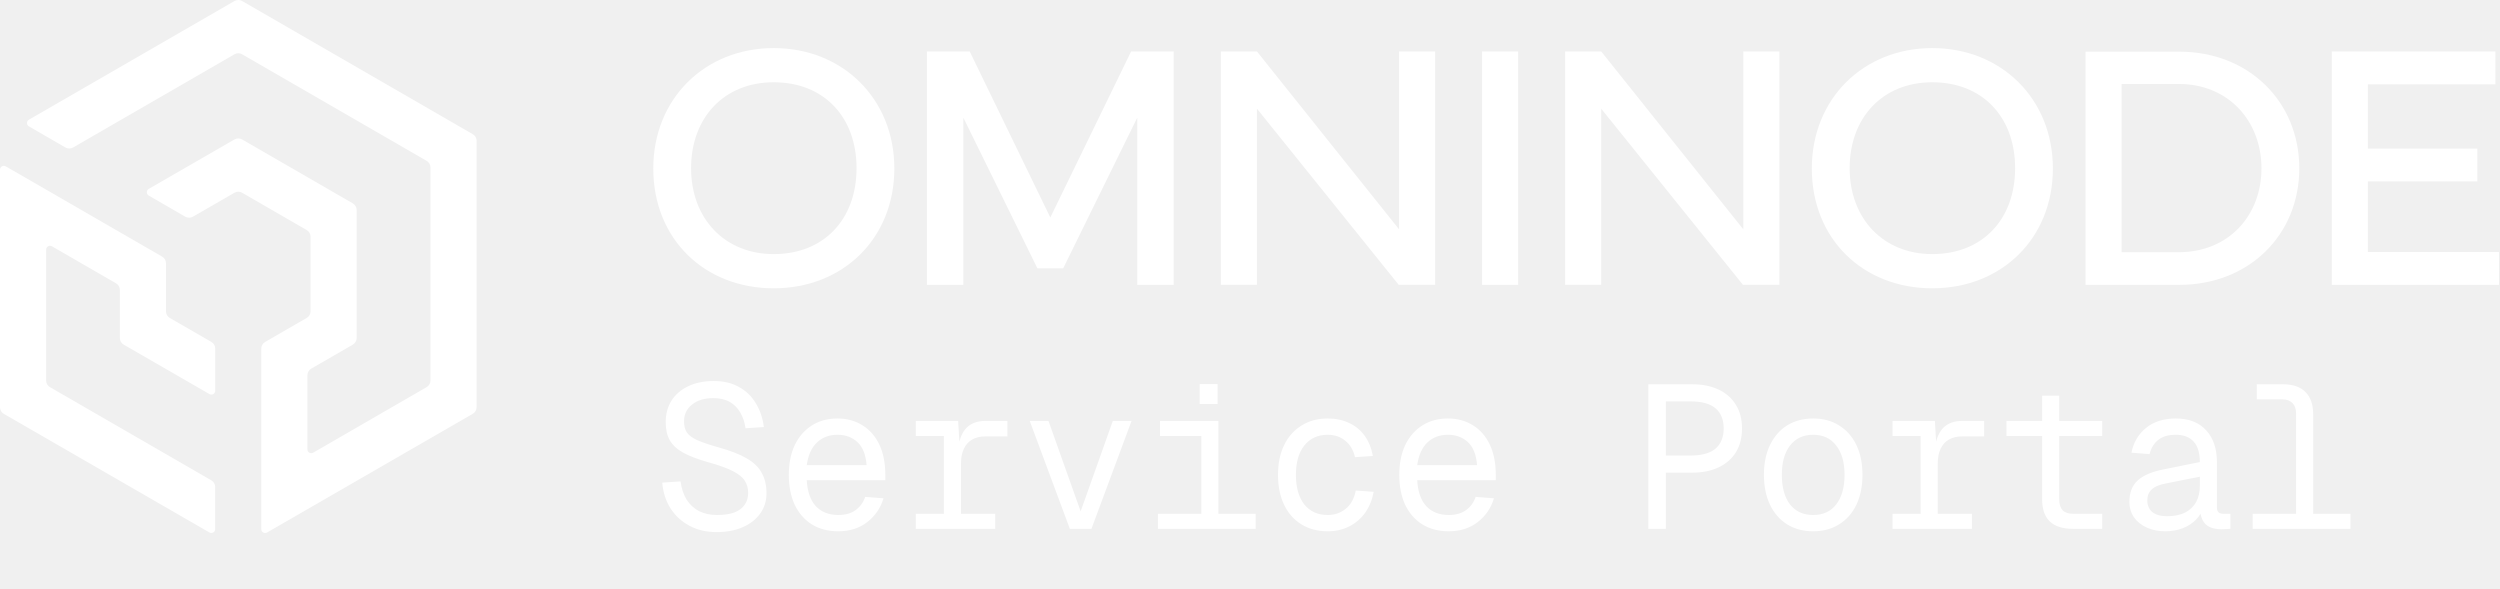
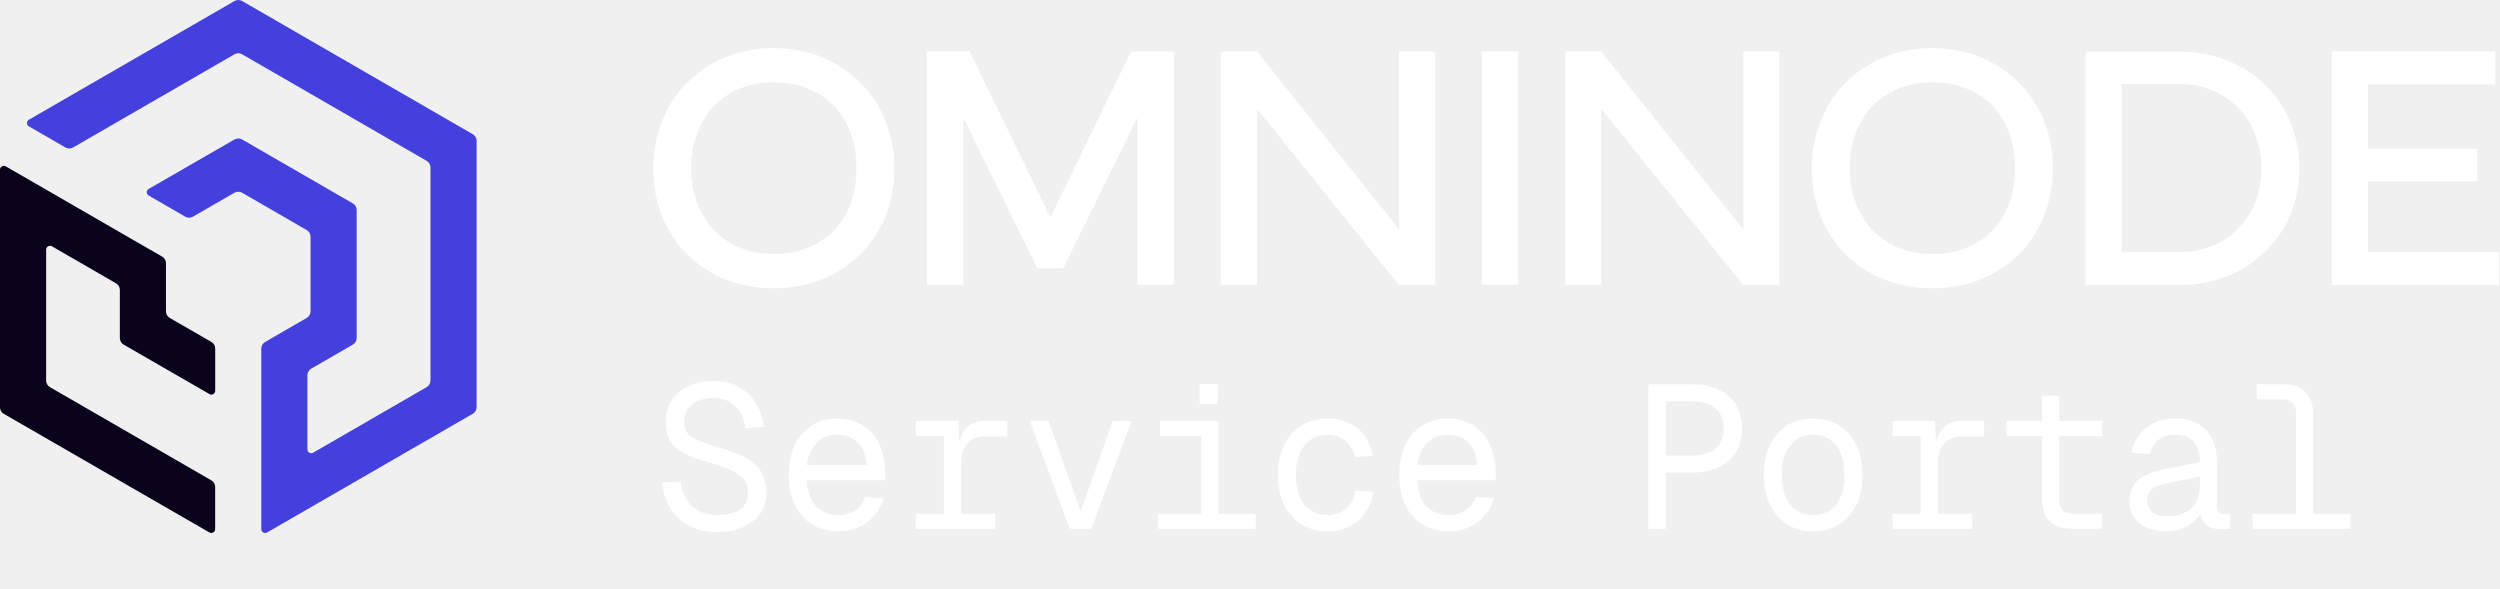
<svg xmlns="http://www.w3.org/2000/svg" viewBox="0 0 884 208" fill="none">
  <path d="M253.392 188.152C249.792 188.152 246.6 187.408 243.816 185.92C241.032 184.432 238.8 182.392 237.12 179.8C235.44 177.16 234.456 174.112 234.168 170.656L240.648 170.224C240.984 172.768 241.704 174.928 242.808 176.704C243.96 178.48 245.424 179.824 247.2 180.736C249.024 181.648 251.136 182.104 253.536 182.104C255.936 182.104 257.952 181.816 259.584 181.24C261.216 180.616 262.44 179.728 263.256 178.576C264.12 177.376 264.552 175.96 264.552 174.328C264.552 172.696 264.168 171.28 263.4 170.08C262.68 168.832 261.288 167.68 259.224 166.624C257.208 165.568 254.208 164.488 250.224 163.384C246.672 162.376 243.792 161.272 241.584 160.072C239.424 158.872 237.84 157.408 236.832 155.68C235.872 153.952 235.392 151.816 235.392 149.272C235.392 146.392 236.064 143.872 237.408 141.712C238.8 139.504 240.768 137.8 243.312 136.6C245.856 135.352 248.88 134.728 252.384 134.728C255.888 134.728 258.888 135.448 261.384 136.888C263.88 138.28 265.848 140.2 267.288 142.648C268.776 145.096 269.712 147.88 270.096 151L263.616 151.432C263.328 149.368 262.728 147.544 261.816 145.96C260.904 144.328 259.656 143.056 258.072 142.144C256.488 141.232 254.544 140.776 252.24 140.776C249.072 140.776 246.552 141.544 244.68 143.08C242.808 144.568 241.872 146.536 241.872 148.984C241.872 150.568 242.208 151.888 242.88 152.944C243.6 153.952 244.848 154.864 246.624 155.68C248.4 156.448 250.896 157.288 254.112 158.2C258.288 159.352 261.6 160.648 264.048 162.088C266.544 163.528 268.32 165.256 269.376 167.272C270.48 169.24 271.032 171.64 271.032 174.472C271.032 177.16 270.288 179.536 268.8 181.6C267.312 183.664 265.248 185.272 262.608 186.424C259.968 187.576 256.896 188.152 253.392 188.152ZM296.42 187.864C292.82 187.864 289.7 187.048 287.06 185.416C284.468 183.784 282.452 181.48 281.012 178.504C279.62 175.48 278.924 171.952 278.924 167.92C278.924 163.888 279.62 160.384 281.012 157.408C282.452 154.432 284.444 152.128 286.988 150.496C289.58 148.816 292.628 147.976 296.132 147.976C299.444 147.976 302.372 148.768 304.916 150.352C307.46 151.888 309.452 154.144 310.892 157.12C312.332 160.096 313.052 163.72 313.052 167.992V169.792H285.26C285.5 173.872 286.58 176.944 288.5 179.008C290.468 181.072 293.108 182.104 296.42 182.104C298.916 182.104 300.956 181.528 302.54 180.376C304.172 179.176 305.3 177.616 305.924 175.696L312.404 176.2C311.396 179.608 309.476 182.416 306.644 184.624C303.86 186.784 300.452 187.864 296.42 187.864ZM285.26 164.464H306.428C306.14 160.768 305.06 158.056 303.188 156.328C301.316 154.6 298.964 153.736 296.132 153.736C293.204 153.736 290.78 154.648 288.86 156.472C286.988 158.248 285.788 160.912 285.26 164.464ZM333.76 187V148.84H338.8L339.376 158.488L338.8 158.344C339.28 155.08 340.312 152.68 341.896 151.144C343.528 149.608 345.688 148.84 348.376 148.84H356.224V154.312H348.448C346.576 154.312 344.992 154.696 343.696 155.464C342.448 156.184 341.488 157.264 340.816 158.704C340.144 160.096 339.808 161.848 339.808 163.96V187H333.76ZM323.824 187V181.672H351.904V187H323.824ZM323.824 154.168V148.84H337.072V154.168H323.824ZM378.3 187L364.116 148.84H370.74L382.116 180.808L393.492 148.84H400.116L385.932 187H378.3ZM424.784 187V148.84H430.832V187H424.784ZM409.448 187V181.672H444.008V187H409.448ZM410.168 154.168V148.84H430.832V154.168H410.168ZM424.208 142.864V135.808H430.544V142.864H424.208ZM469.467 187.864C465.915 187.864 462.819 187.048 460.179 185.416C457.539 183.784 455.499 181.48 454.059 178.504C452.619 175.48 451.899 171.952 451.899 167.92C451.899 163.888 452.619 160.384 454.059 157.408C455.499 154.432 457.539 152.128 460.179 150.496C462.819 148.816 465.915 147.976 469.467 147.976C472.299 147.976 474.819 148.504 477.027 149.56C479.235 150.568 481.059 152.056 482.499 154.024C483.939 155.992 484.923 158.392 485.451 161.224L479.115 161.656C478.539 159.112 477.387 157.168 475.659 155.824C473.979 154.432 471.915 153.736 469.467 153.736C465.963 153.736 463.203 155.008 461.187 157.552C459.219 160.048 458.235 163.504 458.235 167.92C458.235 172.336 459.219 175.816 461.187 178.36C463.203 180.856 465.963 182.104 469.467 182.104C471.915 182.104 474.027 181.384 475.803 179.944C477.627 178.504 478.827 176.344 479.403 173.464L485.739 173.896C485.211 176.728 484.203 179.2 482.715 181.312C481.227 183.376 479.355 184.984 477.099 186.136C474.843 187.288 472.299 187.864 469.467 187.864ZM512.279 187.864C508.679 187.864 505.559 187.048 502.919 185.416C500.327 183.784 498.311 181.48 496.871 178.504C495.479 175.48 494.783 171.952 494.783 167.92C494.783 163.888 495.479 160.384 496.871 157.408C498.311 154.432 500.303 152.128 502.847 150.496C505.439 148.816 508.487 147.976 511.991 147.976C515.303 147.976 518.231 148.768 520.775 150.352C523.319 151.888 525.311 154.144 526.751 157.12C528.191 160.096 528.911 163.72 528.911 167.992V169.792H501.119C501.359 173.872 502.439 176.944 504.359 179.008C506.327 181.072 508.967 182.104 512.279 182.104C514.775 182.104 516.815 181.528 518.399 180.376C520.031 179.176 521.159 177.616 521.783 175.696L528.263 176.2C527.255 179.608 525.335 182.416 522.503 184.624C519.719 186.784 516.311 187.864 512.279 187.864ZM501.119 164.464H522.287C521.999 160.768 520.919 158.056 519.047 156.328C517.175 154.6 514.823 153.736 511.991 153.736C509.063 153.736 506.639 154.648 504.719 156.472C502.847 158.248 501.647 160.912 501.119 164.464ZM582.855 187V135.88H598.407C601.959 135.88 605.055 136.504 607.695 137.752C610.335 139 612.375 140.8 613.815 143.152C615.255 145.456 615.975 148.24 615.975 151.504C615.975 154.768 615.255 157.576 613.815 159.928C612.375 162.232 610.335 164.008 607.695 165.256C605.055 166.504 601.959 167.128 598.407 167.128H589.047V187H582.855ZM589.047 161.08H597.687C601.719 161.08 604.695 160.264 606.615 158.632C608.535 156.952 609.495 154.576 609.495 151.504C609.495 148.384 608.535 146.008 606.615 144.376C604.695 142.744 601.719 141.928 597.687 141.928H589.047V161.08ZM641.147 187.864C637.643 187.864 634.571 187.048 631.931 185.416C629.339 183.784 627.323 181.48 625.883 178.504C624.443 175.48 623.723 171.952 623.723 167.92C623.723 163.84 624.443 160.312 625.883 157.336C627.323 154.36 629.339 152.056 631.931 150.424C634.571 148.792 637.643 147.976 641.147 147.976C644.651 147.976 647.699 148.792 650.291 150.424C652.931 152.056 654.971 154.36 656.411 157.336C657.851 160.312 658.571 163.84 658.571 167.92C658.571 171.952 657.851 175.48 656.411 178.504C654.971 181.48 652.931 183.784 650.291 185.416C647.699 187.048 644.651 187.864 641.147 187.864ZM641.147 182.104C644.651 182.104 647.363 180.856 649.283 178.36C651.251 175.816 652.235 172.336 652.235 167.92C652.235 163.504 651.251 160.048 649.283 157.552C647.363 155.008 644.651 153.736 641.147 153.736C637.643 153.736 634.907 155.008 632.939 157.552C631.019 160.048 630.059 163.504 630.059 167.92C630.059 172.336 631.019 175.816 632.939 178.36C634.907 180.856 637.643 182.104 641.147 182.104ZM679.135 187V148.84H684.175L684.751 158.488L684.175 158.344C684.655 155.08 685.687 152.68 687.271 151.144C688.903 149.608 691.063 148.84 693.751 148.84H701.599V154.312H693.823C691.951 154.312 690.367 154.696 689.071 155.464C687.823 156.184 686.863 157.264 686.191 158.704C685.519 160.096 685.183 161.848 685.183 163.96V187H679.135ZM669.199 187V181.672H697.279V187H669.199ZM669.199 154.168V148.84H682.447V154.168H669.199ZM733.107 187C729.411 187 726.651 186.136 724.827 184.408C723.003 182.68 722.091 180.04 722.091 176.488V139.912H728.139V176.488C728.139 178.264 728.547 179.584 729.363 180.448C730.179 181.264 731.427 181.672 733.107 181.672H743.331V187H733.107ZM709.491 154.168V148.84H743.331V154.168H709.491ZM765.623 187.864C763.223 187.864 761.063 187.432 759.143 186.568C757.223 185.704 755.711 184.504 754.607 182.968C753.503 181.384 752.951 179.56 752.951 177.496C752.951 174.232 753.911 171.712 755.831 169.936C757.799 168.112 760.871 166.792 765.047 165.976L777.863 163.384C777.863 160.12 777.119 157.696 775.631 156.112C774.191 154.528 772.103 153.736 769.367 153.736C766.727 153.736 764.663 154.336 763.175 155.536C761.687 156.688 760.655 158.368 760.079 160.576L753.671 160.072C754.391 156.472 756.095 153.568 758.783 151.36C761.519 149.104 765.047 147.976 769.367 147.976C773.975 147.976 777.551 149.368 780.095 152.152C782.639 154.888 783.911 158.68 783.911 163.528V179.368C783.911 180.232 784.103 180.832 784.487 181.168C784.871 181.504 785.447 181.672 786.215 181.672H788.663V187C788.375 187.048 787.919 187.072 787.295 187.072C786.671 187.12 786.071 187.144 785.495 187.144C783.863 187.144 782.471 186.88 781.319 186.352C780.215 185.824 779.375 184.984 778.799 183.832C778.223 182.632 777.911 181.096 777.863 179.224H779.015C778.679 180.856 777.863 182.344 776.567 183.688C775.319 184.984 773.735 186.016 771.815 186.784C769.895 187.504 767.831 187.864 765.623 187.864ZM766.199 182.536C768.791 182.536 770.951 182.104 772.679 181.24C774.407 180.328 775.703 179.08 776.567 177.496C777.431 175.864 777.863 173.992 777.863 171.88V168.568L766.199 170.872C763.607 171.352 761.807 172.096 760.799 173.104C759.791 174.064 759.287 175.336 759.287 176.92C759.287 178.696 759.887 180.088 761.087 181.096C762.335 182.056 764.039 182.536 766.199 182.536ZM811.89 187V146.104C811.89 144.568 811.458 143.368 810.594 142.504C809.73 141.64 808.53 141.208 806.994 141.208H797.994V135.88H807.282C810.786 135.88 813.426 136.792 815.202 138.616C817.026 140.392 817.938 143.032 817.938 146.536V187H811.89ZM796.554 187V181.672H831.114V187H796.554Z" fill="white" />
  <path d="M231 59.59C231 34.861 249.29 17 273.59 17C297.89 17 316.242 34.861 316.242 59.59C316.242 84.319 298.074 101.944 273.59 101.944C249.106 101.944 231 84.503 231 59.59ZM273.59 89.847C291.267 89.847 302.874 77.635 302.874 59.468C302.874 41.3 291.267 29.088 273.59 29.088C255.913 29.088 244.367 41.729 244.367 59.468C244.367 77.206 256.158 89.847 273.59 89.847Z" fill="white" />
  <path d="M327.769 18.209H342.898L371.393 76.908L399.95 18.209H415.017V100.726H402.131V41.606L375.94 94.892H366.829L340.638 41.606V100.726H327.752V18.209H327.769Z" fill="white" />
  <path d="M431.696 100.717V18.2H444.459L494.705 81.087V18.2H507.468V100.717H494.582L444.459 38.435V100.717H431.696Z" fill="white" />
  <path d="M536.813 100.717H524.05V18.2H536.813V100.717Z" fill="white" />
  <path d="M553.422 100.717V18.2H566.185L616.431 81.087V18.2H629.194V100.717H616.308L566.185 38.435V100.717H553.422Z" fill="white" />
  <path d="M640.661 59.59C640.661 34.861 658.951 17 683.251 17C707.55 17 725.902 34.861 725.902 59.59C725.902 84.319 707.734 101.944 683.251 101.944C658.767 101.944 640.661 84.503 640.661 59.59ZM683.26 89.847C700.937 89.847 712.544 77.635 712.544 59.468C712.544 41.3 700.937 29.088 683.26 29.088C665.582 29.088 654.037 41.729 654.037 59.468C654.037 77.206 665.828 89.847 683.26 89.847Z" fill="white" />
  <path d="M770.612 18.27C795.096 18.27 813.027 35.895 813.027 59.529C813.027 83.163 795.105 100.726 770.612 100.726H737.439V18.27H770.612ZM770.428 89.181C787.992 89.181 799.651 76.243 799.651 59.529C799.651 42.816 787.983 29.693 770.428 29.693H750.193V89.181H770.428Z" fill="white" />
  <path d="M824.529 18.209H882.37V29.816H837.283V52.539H875.984V64.145H837.283V89.12H883.64V100.726H824.52V18.209H824.529Z" fill="white" />
-   <path d="M42.38 119.537V102.507C42.38 101.557 41.87 100.677 41.05 100.197L18.36 87.087C17.45 86.567 16.32 87.217 16.32 88.267V134.577C16.32 135.527 16.83 136.407 17.65 136.887L74.75 169.867C75.58 170.347 76.08 171.227 76.08 172.177V187.097C76.08 188.147 74.95 188.797 74.04 188.277L1.33 146.327C0.5 145.847 0 144.967 0 144.017V60.007C0 58.957 1.13 58.307 2.04 58.827L16.31 67.057L42.38 82.117L57.35 90.747C58.18 91.227 58.69 92.107 58.69 93.057V110.117C58.69 111.067 59.2 111.957 60.03 112.427L74.76 120.917C75.59 121.397 76.1 122.277 76.1 123.227V138.167C76.1 139.217 74.97 139.867 74.06 139.347L43.73 121.857C42.9 121.377 42.39 120.497 42.39 119.547L42.38 119.537Z" fill="white" />
-   <path d="M168.53 49.797V143.967C168.53 144.937 168.01 145.837 167.17 146.317L108.7 180.057L100.55 184.757L94.43 188.288C93.52 188.808 92.39 188.157 92.39 187.107V123.267C92.39 122.297 92.91 121.398 93.75 120.918L100.54 116.998L108.45 112.427C109.29 111.937 109.81 111.047 109.81 110.077V83.698C109.81 82.728 109.29 81.828 108.45 81.347L85.62 68.157C84.78 67.668 83.74 67.668 82.9 68.157L68.22 76.618C67.38 77.108 66.34 77.097 65.5 76.618L52.59 69.147C51.68 68.627 51.69 67.317 52.59 66.797L82.9 49.318C83.74 48.837 84.78 48.837 85.62 49.318L124.76 71.918C125.6 72.407 126.12 73.297 126.12 74.267V119.507C126.12 120.477 125.6 121.378 124.76 121.858L110.06 130.347C109.22 130.837 108.7 131.727 108.7 132.697V158.887C108.7 159.937 109.83 160.588 110.74 160.068L150.86 136.887C151.7 136.397 152.22 135.507 152.22 134.537V59.227C152.22 58.258 151.7 57.358 150.86 56.877L85.62 19.198C84.78 18.707 83.74 18.707 82.9 19.198L25.85 52.148C25.01 52.638 23.97 52.638 23.13 52.148L10.22 44.678C9.31 44.157 9.32 42.847 10.22 42.328L82.91 0.367C83.75 -0.122 84.79 -0.122 85.63 0.367L167.18 47.458C168.02 47.947 168.54 48.837 168.54 49.807L168.53 49.797Z" fill="white" />
+   <path d="M42.38 119.537V102.507C42.38 101.557 41.87 100.677 41.05 100.197L18.36 87.087C17.45 86.567 16.32 87.217 16.32 88.267V134.577C16.32 135.527 16.83 136.407 17.65 136.887L74.75 169.867C75.58 170.347 76.08 171.227 76.08 172.177V187.097C76.08 188.147 74.95 188.797 74.04 188.277L1.33 146.327C0.5 145.847 0 144.967 0 144.017V60.007C0 58.957 1.13 58.307 2.04 58.827L16.31 67.057L42.38 82.117L57.35 90.747C58.18 91.227 58.69 92.107 58.69 93.057V110.117C58.69 111.067 59.2 111.957 60.03 112.427L74.76 120.917C75.59 121.397 76.1 122.277 76.1 123.227V138.167C76.1 139.217 74.97 139.867 74.06 139.347L43.73 121.857C42.9 121.377 42.39 120.497 42.39 119.547L42.38 119.537Z" fill="#09041B" />
+   <path d="M168.53 49.797V143.967C168.53 144.937 168.01 145.837 167.17 146.317L108.7 180.057L100.55 184.757L94.43 188.288C93.52 188.808 92.39 188.157 92.39 187.107V123.267C92.39 122.297 92.91 121.398 93.75 120.918L100.54 116.998L108.45 112.427C109.29 111.937 109.81 111.047 109.81 110.077V83.698C109.81 82.728 109.29 81.828 108.45 81.347L85.62 68.157C84.78 67.668 83.74 67.668 82.9 68.157L68.22 76.618C67.38 77.108 66.34 77.097 65.5 76.618L52.59 69.147C51.68 68.627 51.69 67.317 52.59 66.797L82.9 49.318C83.74 48.837 84.78 48.837 85.62 49.318L124.76 71.918C125.6 72.407 126.12 73.297 126.12 74.267V119.507C126.12 120.477 125.6 121.378 124.76 121.858L110.06 130.347C109.22 130.837 108.7 131.727 108.7 132.697V158.887C108.7 159.937 109.83 160.588 110.74 160.068L150.86 136.887C151.7 136.397 152.22 135.507 152.22 134.537V59.227C152.22 58.258 151.7 57.358 150.86 56.877L85.62 19.198C84.78 18.707 83.74 18.707 82.9 19.198L25.85 52.148C25.01 52.638 23.97 52.638 23.13 52.148L10.22 44.678C9.31 44.157 9.32 42.847 10.22 42.328L82.91 0.367C83.75 -0.122 84.79 -0.122 85.63 0.367L167.18 47.458C168.02 47.947 168.54 48.837 168.54 49.807L168.53 49.797Z" fill="#4340dd" />
</svg>
